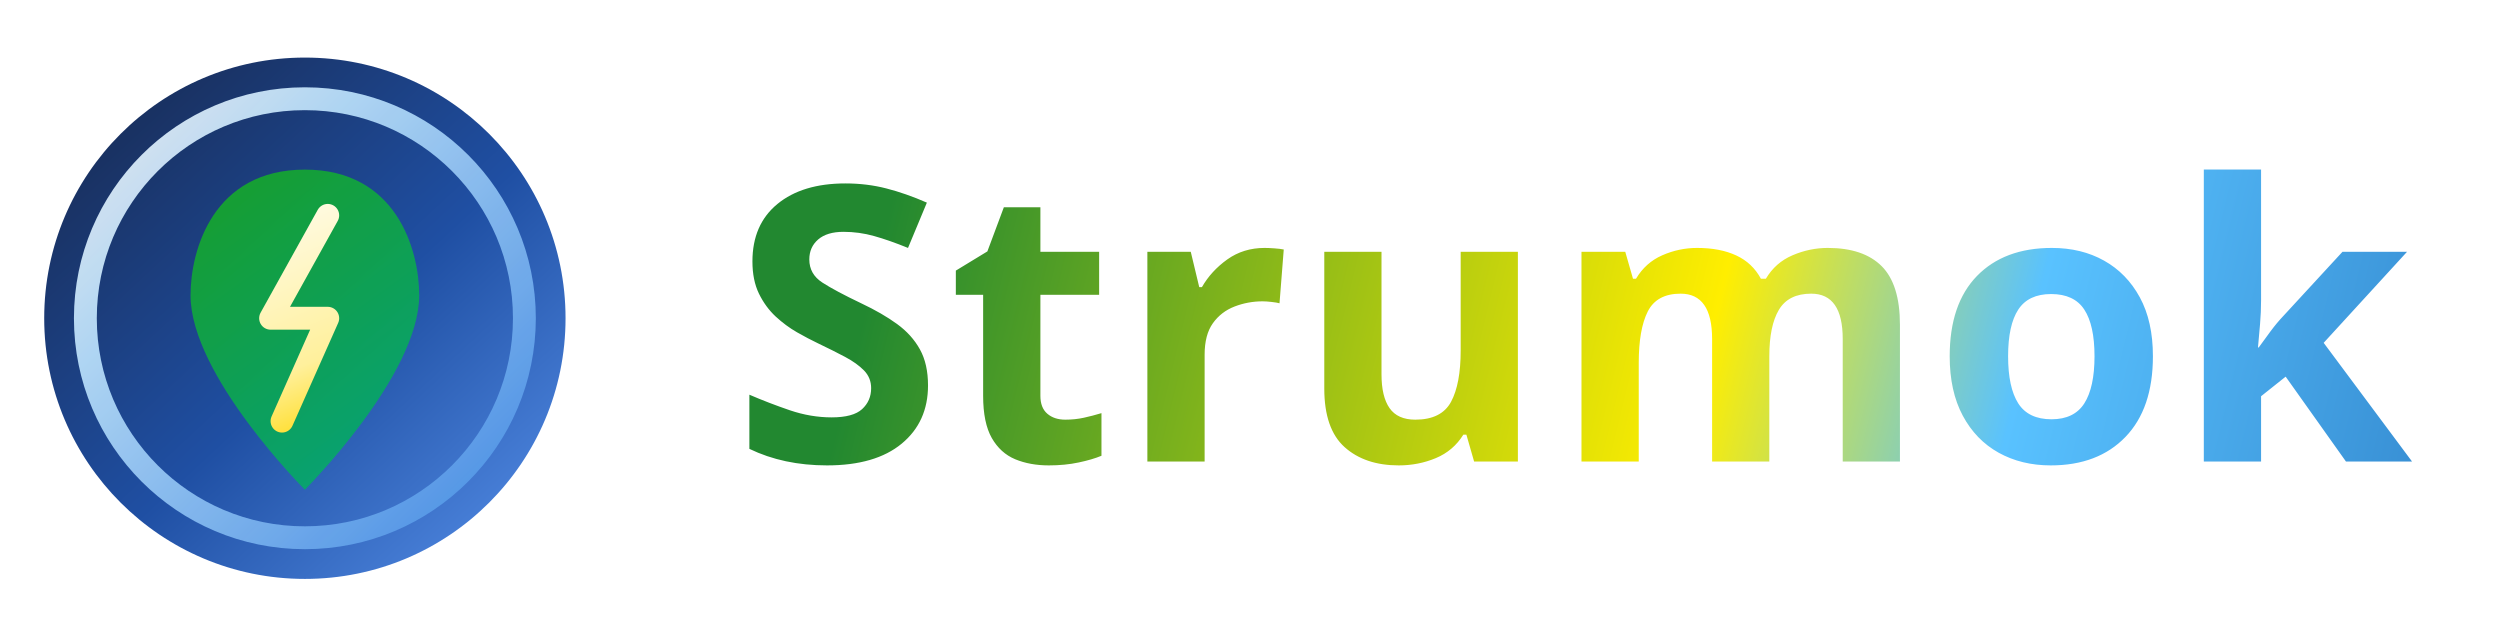
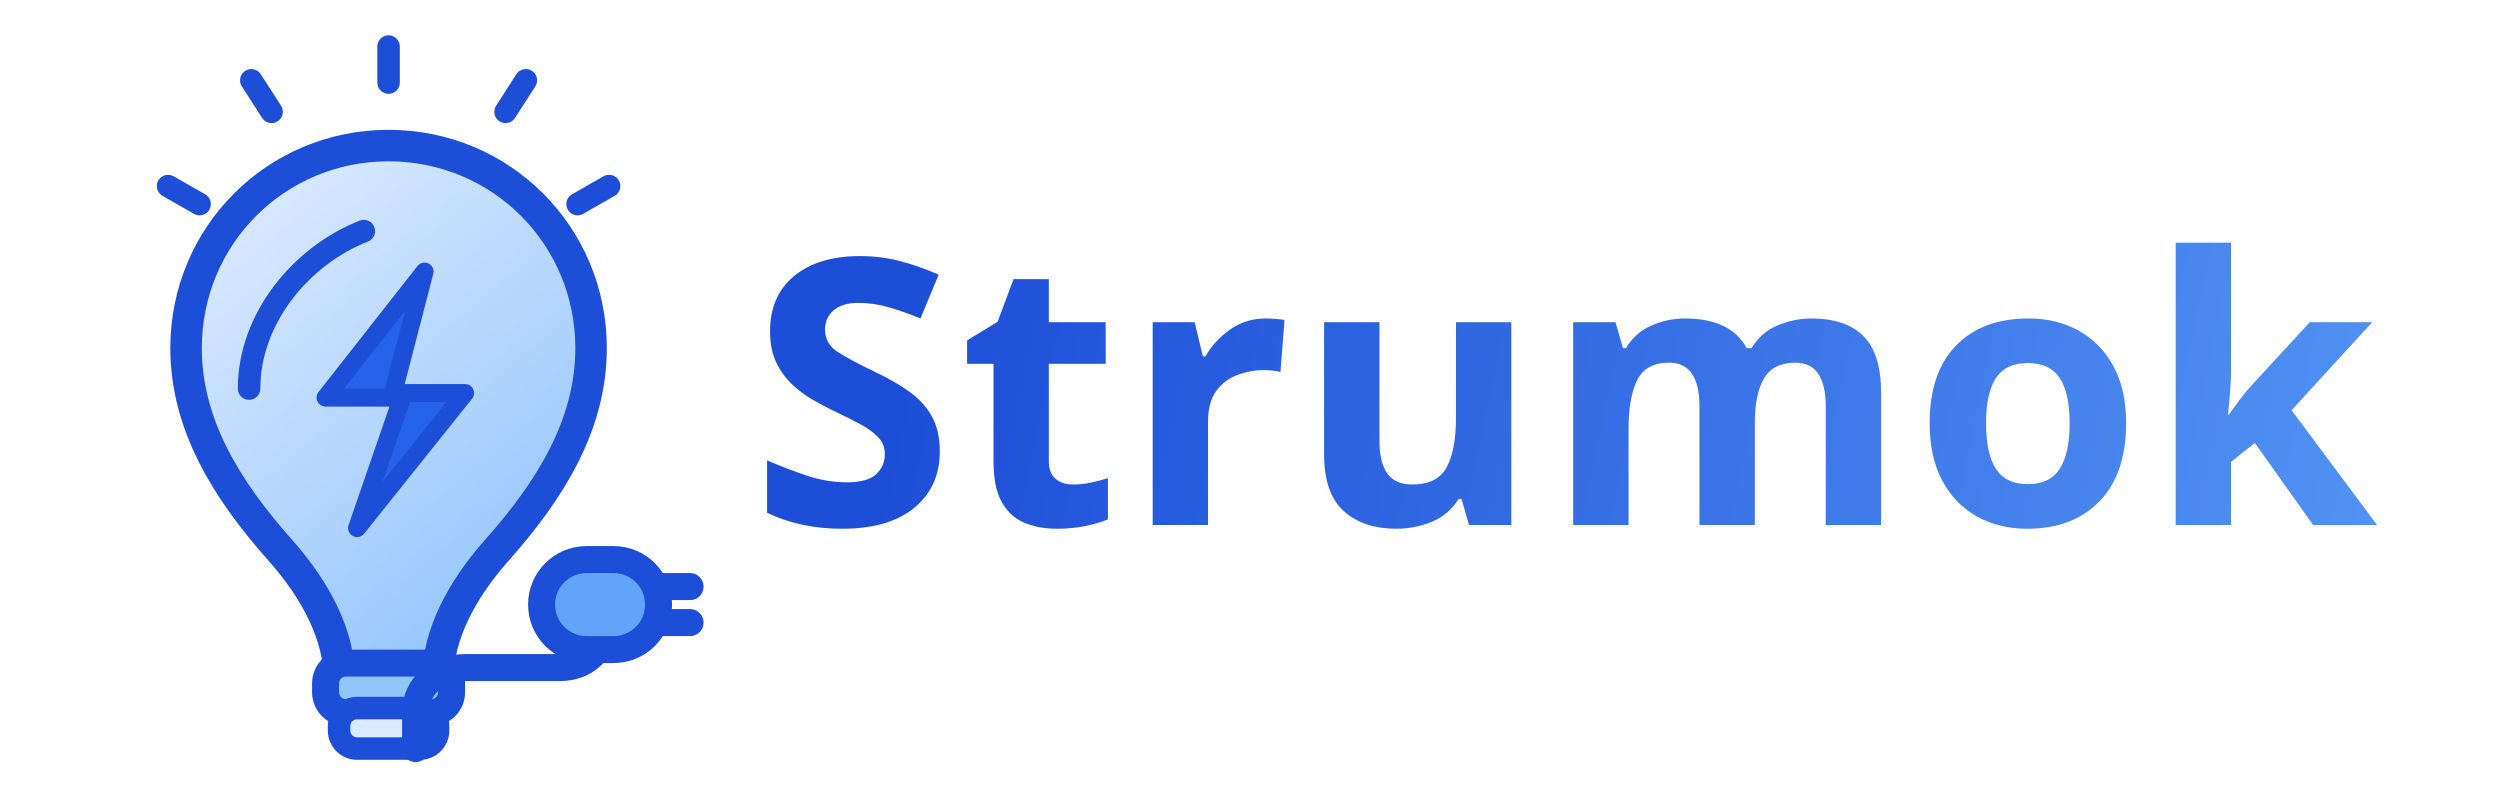
- <svg xmlns="http://www.w3.org/2000/svg" width="860" height="220" viewBox="60 58 820 205" fill="none" role="img" aria-label="Strumok full logo dark v2">
+ <svg xmlns="http://www.w3.org/2000/svg" width="700" height="220" viewBox="0 0 700 220" fill="none" role="img" aria-label="Strumok full logo">
  <defs>
-     <linearGradient id="bg" x1="40" y1="20" x2="300" y2="300" gradientUnits="userSpaceOnUse">
-       <stop stop-color="#16213E" />
-       <stop offset="0.52" stop-color="#1F4FA3" />
-       <stop offset="1" stop-color="#66A3FF" />
+     <linearGradient id="bulbFill" x1="90" y1="72" x2="236" y2="248" gradientUnits="userSpaceOnUse">
+       <stop stop-color="#dbeafe" />
+       <stop offset="1" stop-color="#93c5fd" />
    </linearGradient>
-     <linearGradient id="ring" x1="60" y1="60" x2="260" y2="260" gradientUnits="userSpaceOnUse">
-       <stop stop-color="#ffffff" />
-       <stop offset="0.3" stop-color="#c0e6ff" />
-       <stop offset="1" stop-color="#3f89e3" />
-     </linearGradient>
-     <linearGradient id="bolt" x1="140" y1="90" x2="190" y2="210" gradientUnits="userSpaceOnUse">
-       <stop stop-color="#FFFFFF" />
-       <stop offset="0.7" stop-color="#fff09c" />
-       <stop offset="1" stop-color="#FFD700" />
-     </linearGradient>
-     <linearGradient id="pin" x1="120" y1="100" x2="220" y2="240" gradientUnits="userSpaceOnUse">
-       <stop stop-color="#16a927" />
-       <stop offset="1" stop-color="#00a87b" />
-     </linearGradient>
-     <clipPath id="circleFrame">
-       <circle cx="160" cy="160" r="114" />
-     </clipPath>
-     <linearGradient id="word" x1="360" y1="90" x2="1020" y2="250" gradientUnits="userSpaceOnUse">
-       <stop stop-color="#228830" />
-       <stop offset="0.4" stop-color="#ffee00" />
-       <stop offset="0.55" stop-color="#59c2ff" />
-       <stop offset="1" stop-color="#0e4f9e" />
+     <linearGradient id="word" x1="260" y1="72" x2="780" y2="180" gradientUnits="userSpaceOnUse">
+       <stop stop-color="#1d4ed8" />
+       <stop offset="1" stop-color="#60a5fa" />
    </linearGradient>
  </defs>
-   <g clip-path="url(#circleFrame)" transform="translate(160 160) scale(0.75) translate(-160 -160)">
-     <circle cx="160" cy="160" r="114" fill="url(#bg)" />
-     <circle cx="160" cy="160" r="96" stroke="url(#ring)" stroke-width="10" opacity="0.9" />
-     <path d="M160 95              C120 95 110 130 110 150              C110 185 160 235 160 235              C160 235 210 185 210 150              C210 130 200 95 160 95Z" fill="url(#pin)" opacity="0.9" />
-     <path d="M170 115L145 160H170L150 205" stroke="url(#bolt)" stroke-width="10" stroke-linecap="round" stroke-linejoin="round" />
+   <g transform="translate(8 8) scale(0.63)">
+     <path d="M160 52C110 52 70 92 70 142C70 176 88 205 112 232C128 250 138 270 138 288H182C182 270 192 250 208 232C232 205 250 176 250 142C250 92 210 52 160 52Z" fill="url(#bulbFill)" stroke="#1d4ed8" stroke-width="14" stroke-linejoin="round" />
+     <rect x="132" y="282" width="56" height="22" rx="9" fill="#93c5fd" stroke="#1d4ed8" stroke-width="12" />
+     <rect x="138" y="302" width="44" height="18" rx="8" fill="#dbeafe" stroke="#1d4ed8" stroke-width="10" />
+     <path d="M172 320V304C172 292 182 284 194 284H236C248 284 256 276 256 264V256" stroke="#1d4ed8" stroke-width="12" stroke-linecap="round" stroke-linejoin="round" />
+     <rect x="228" y="236" width="52" height="40" rx="20" fill="#60a5fa" stroke="#1d4ed8" stroke-width="12" />
+     <line x1="280" y1="248" x2="294" y2="248" stroke="#1d4ed8" stroke-width="12" stroke-linecap="round" />
+     <line x1="280" y1="264" x2="294" y2="264" stroke="#1d4ed8" stroke-width="12" stroke-linecap="round" />
+     <path d="M176 108L132 164H166L146 222L194 162H162L176 108Z" fill="#2563eb" stroke="#1d4ed8" stroke-width="8" stroke-linejoin="round" />
+     <path d="M98 160C98 129 121 101 149 90" stroke="#1d4ed8" stroke-width="10" stroke-linecap="round" />
+     <line x1="160" y1="24" x2="160" y2="8" stroke="#1d4ed8" stroke-width="10" stroke-linecap="round" />
+     <line x1="108" y1="37" x2="99" y2="23" stroke="#1d4ed8" stroke-width="10" stroke-linecap="round" />
+     <line x1="212" y1="37" x2="221" y2="23" stroke="#1d4ed8" stroke-width="10" stroke-linecap="round" />
+     <line x1="76" y1="78" x2="62" y2="70" stroke="#1d4ed8" stroke-width="10" stroke-linecap="round" />
+     <line x1="244" y1="78" x2="258" y2="70" stroke="#1d4ed8" stroke-width="10" stroke-linecap="round" />
  </g>
-   <text x="300" y="207" fill="url(#word)" font-size="126" font-family="'Avenir Next', 'Nunito Sans', 'Segoe UI', sans-serif" font-weight="700" letter-spacing="1.2" paint-order="stroke fill">Strumok</text>
+   <text x="210" y="147" fill="url(#word)" font-size="104" font-family="'Avenir Next', 'Nunito Sans', 'Segoe UI', sans-serif" font-weight="700" letter-spacing="1.1">Strumok</text>
</svg>
